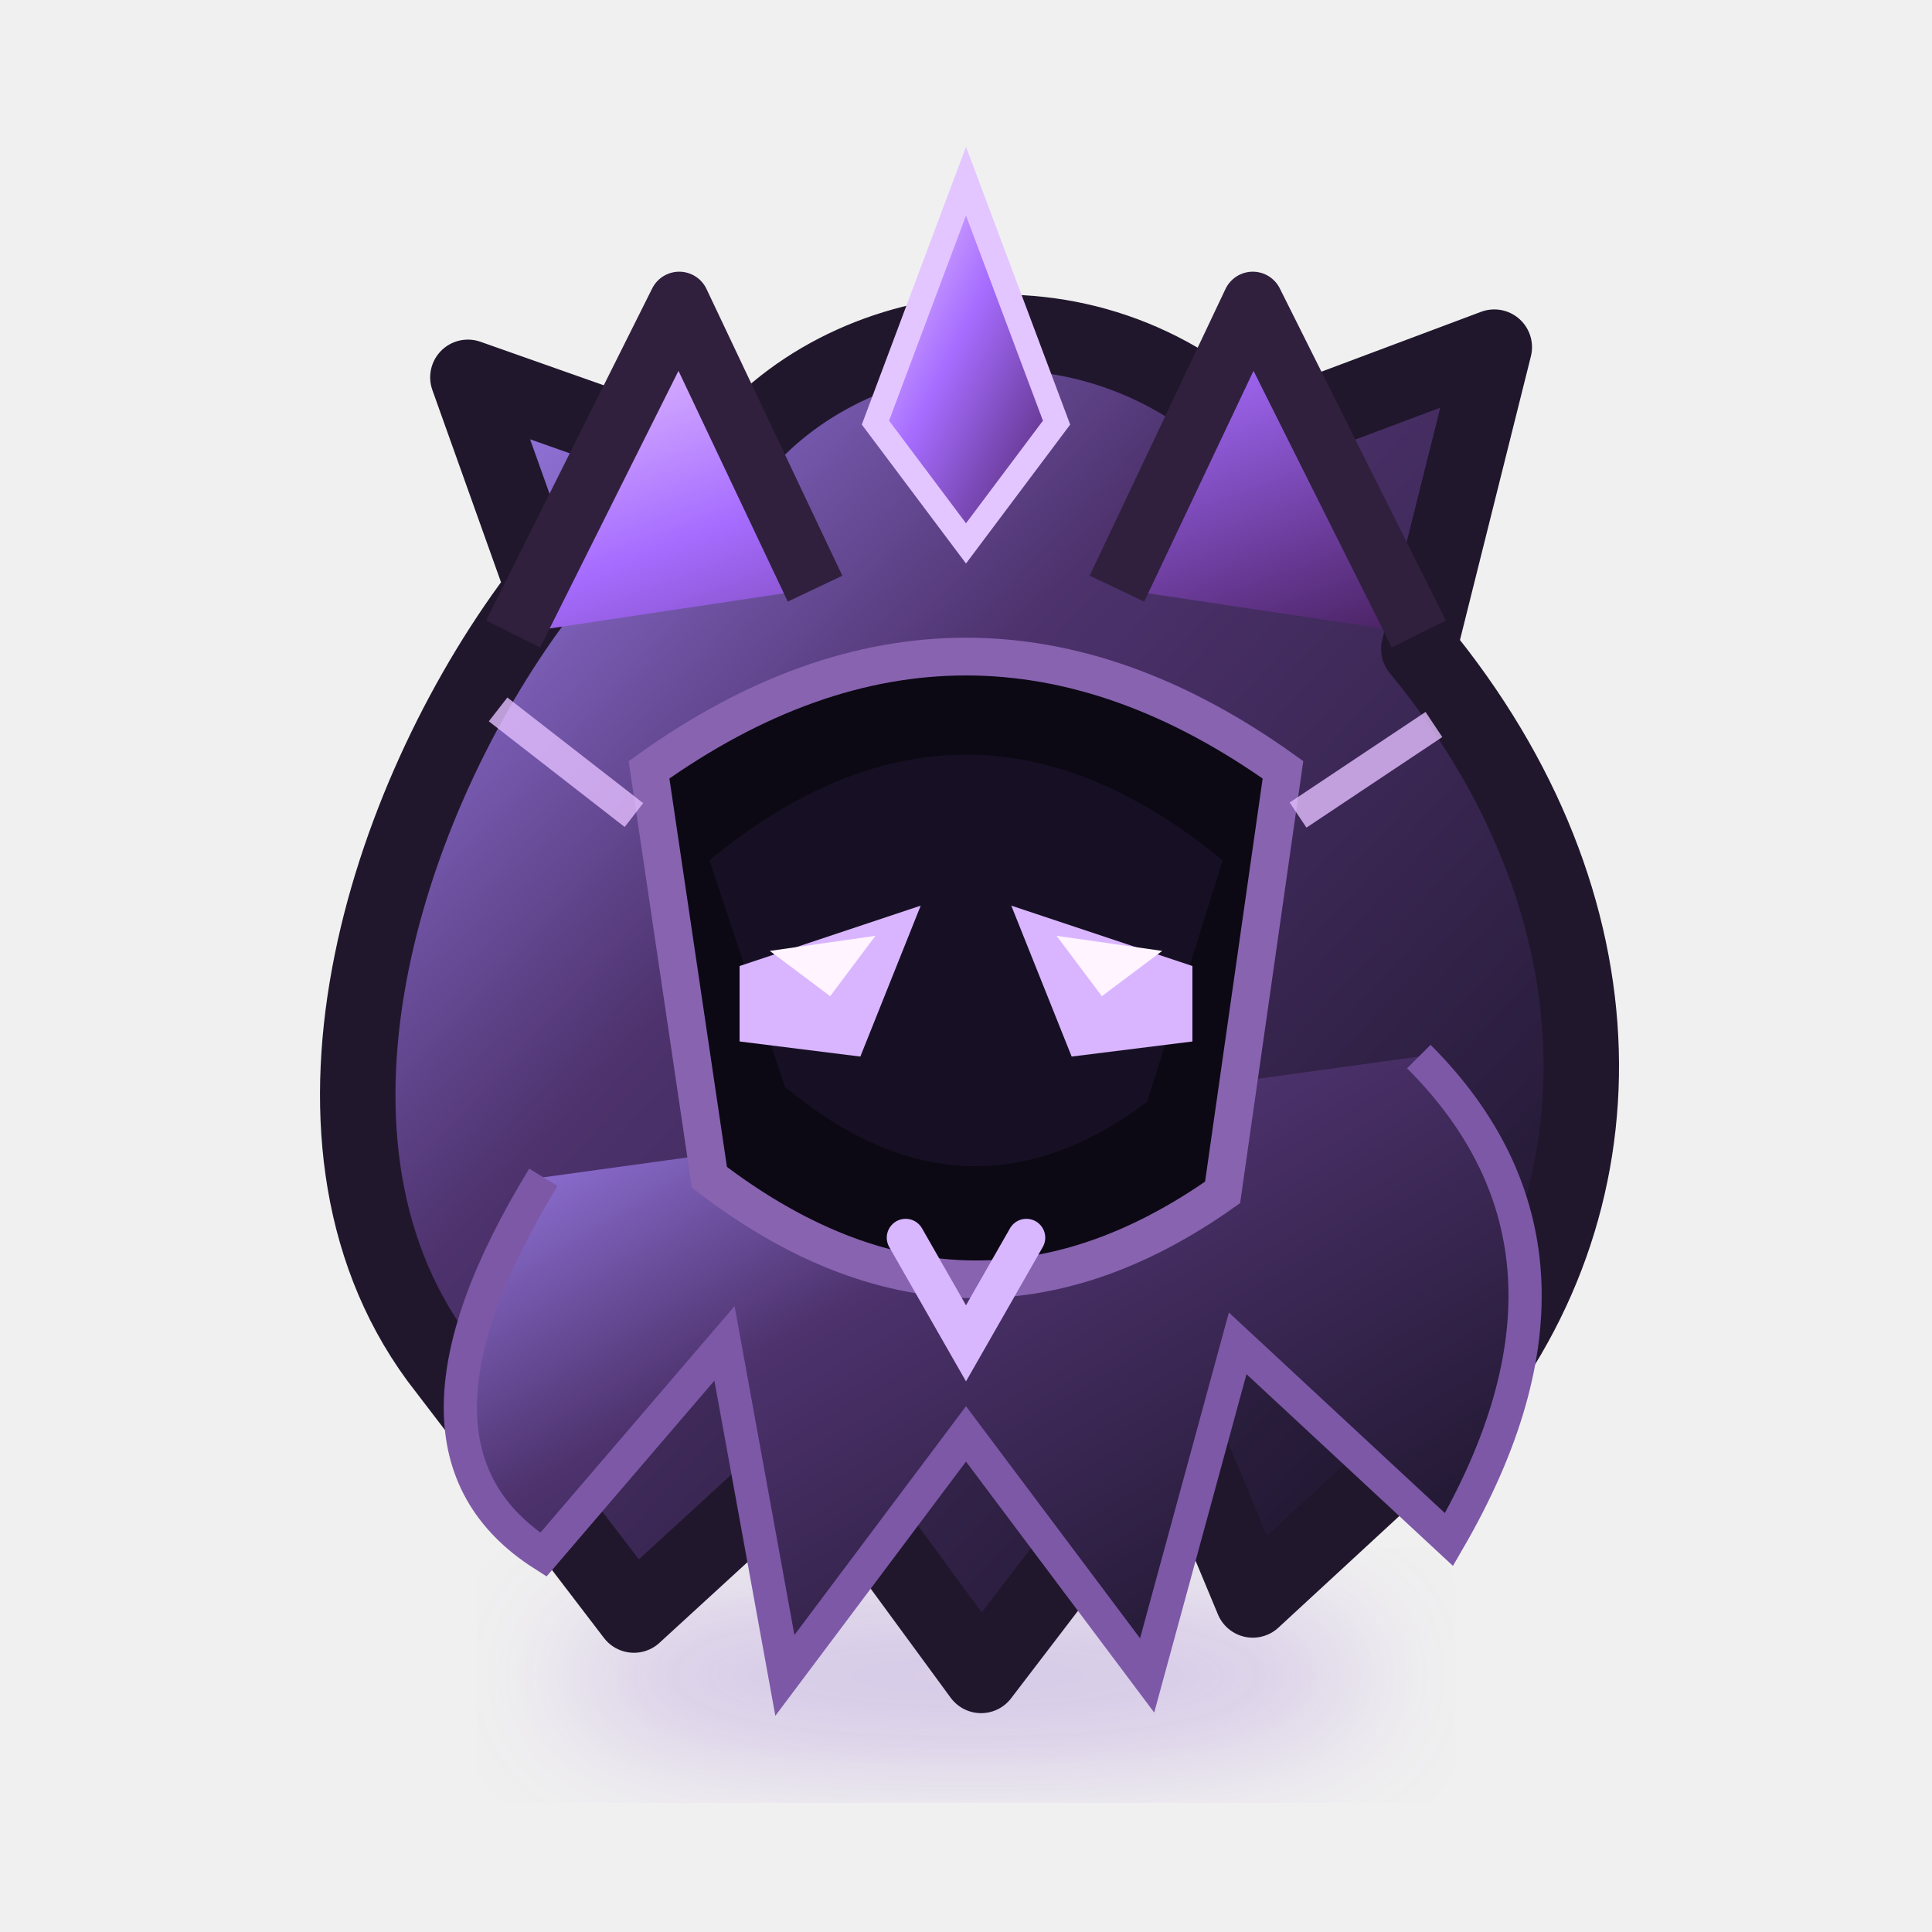
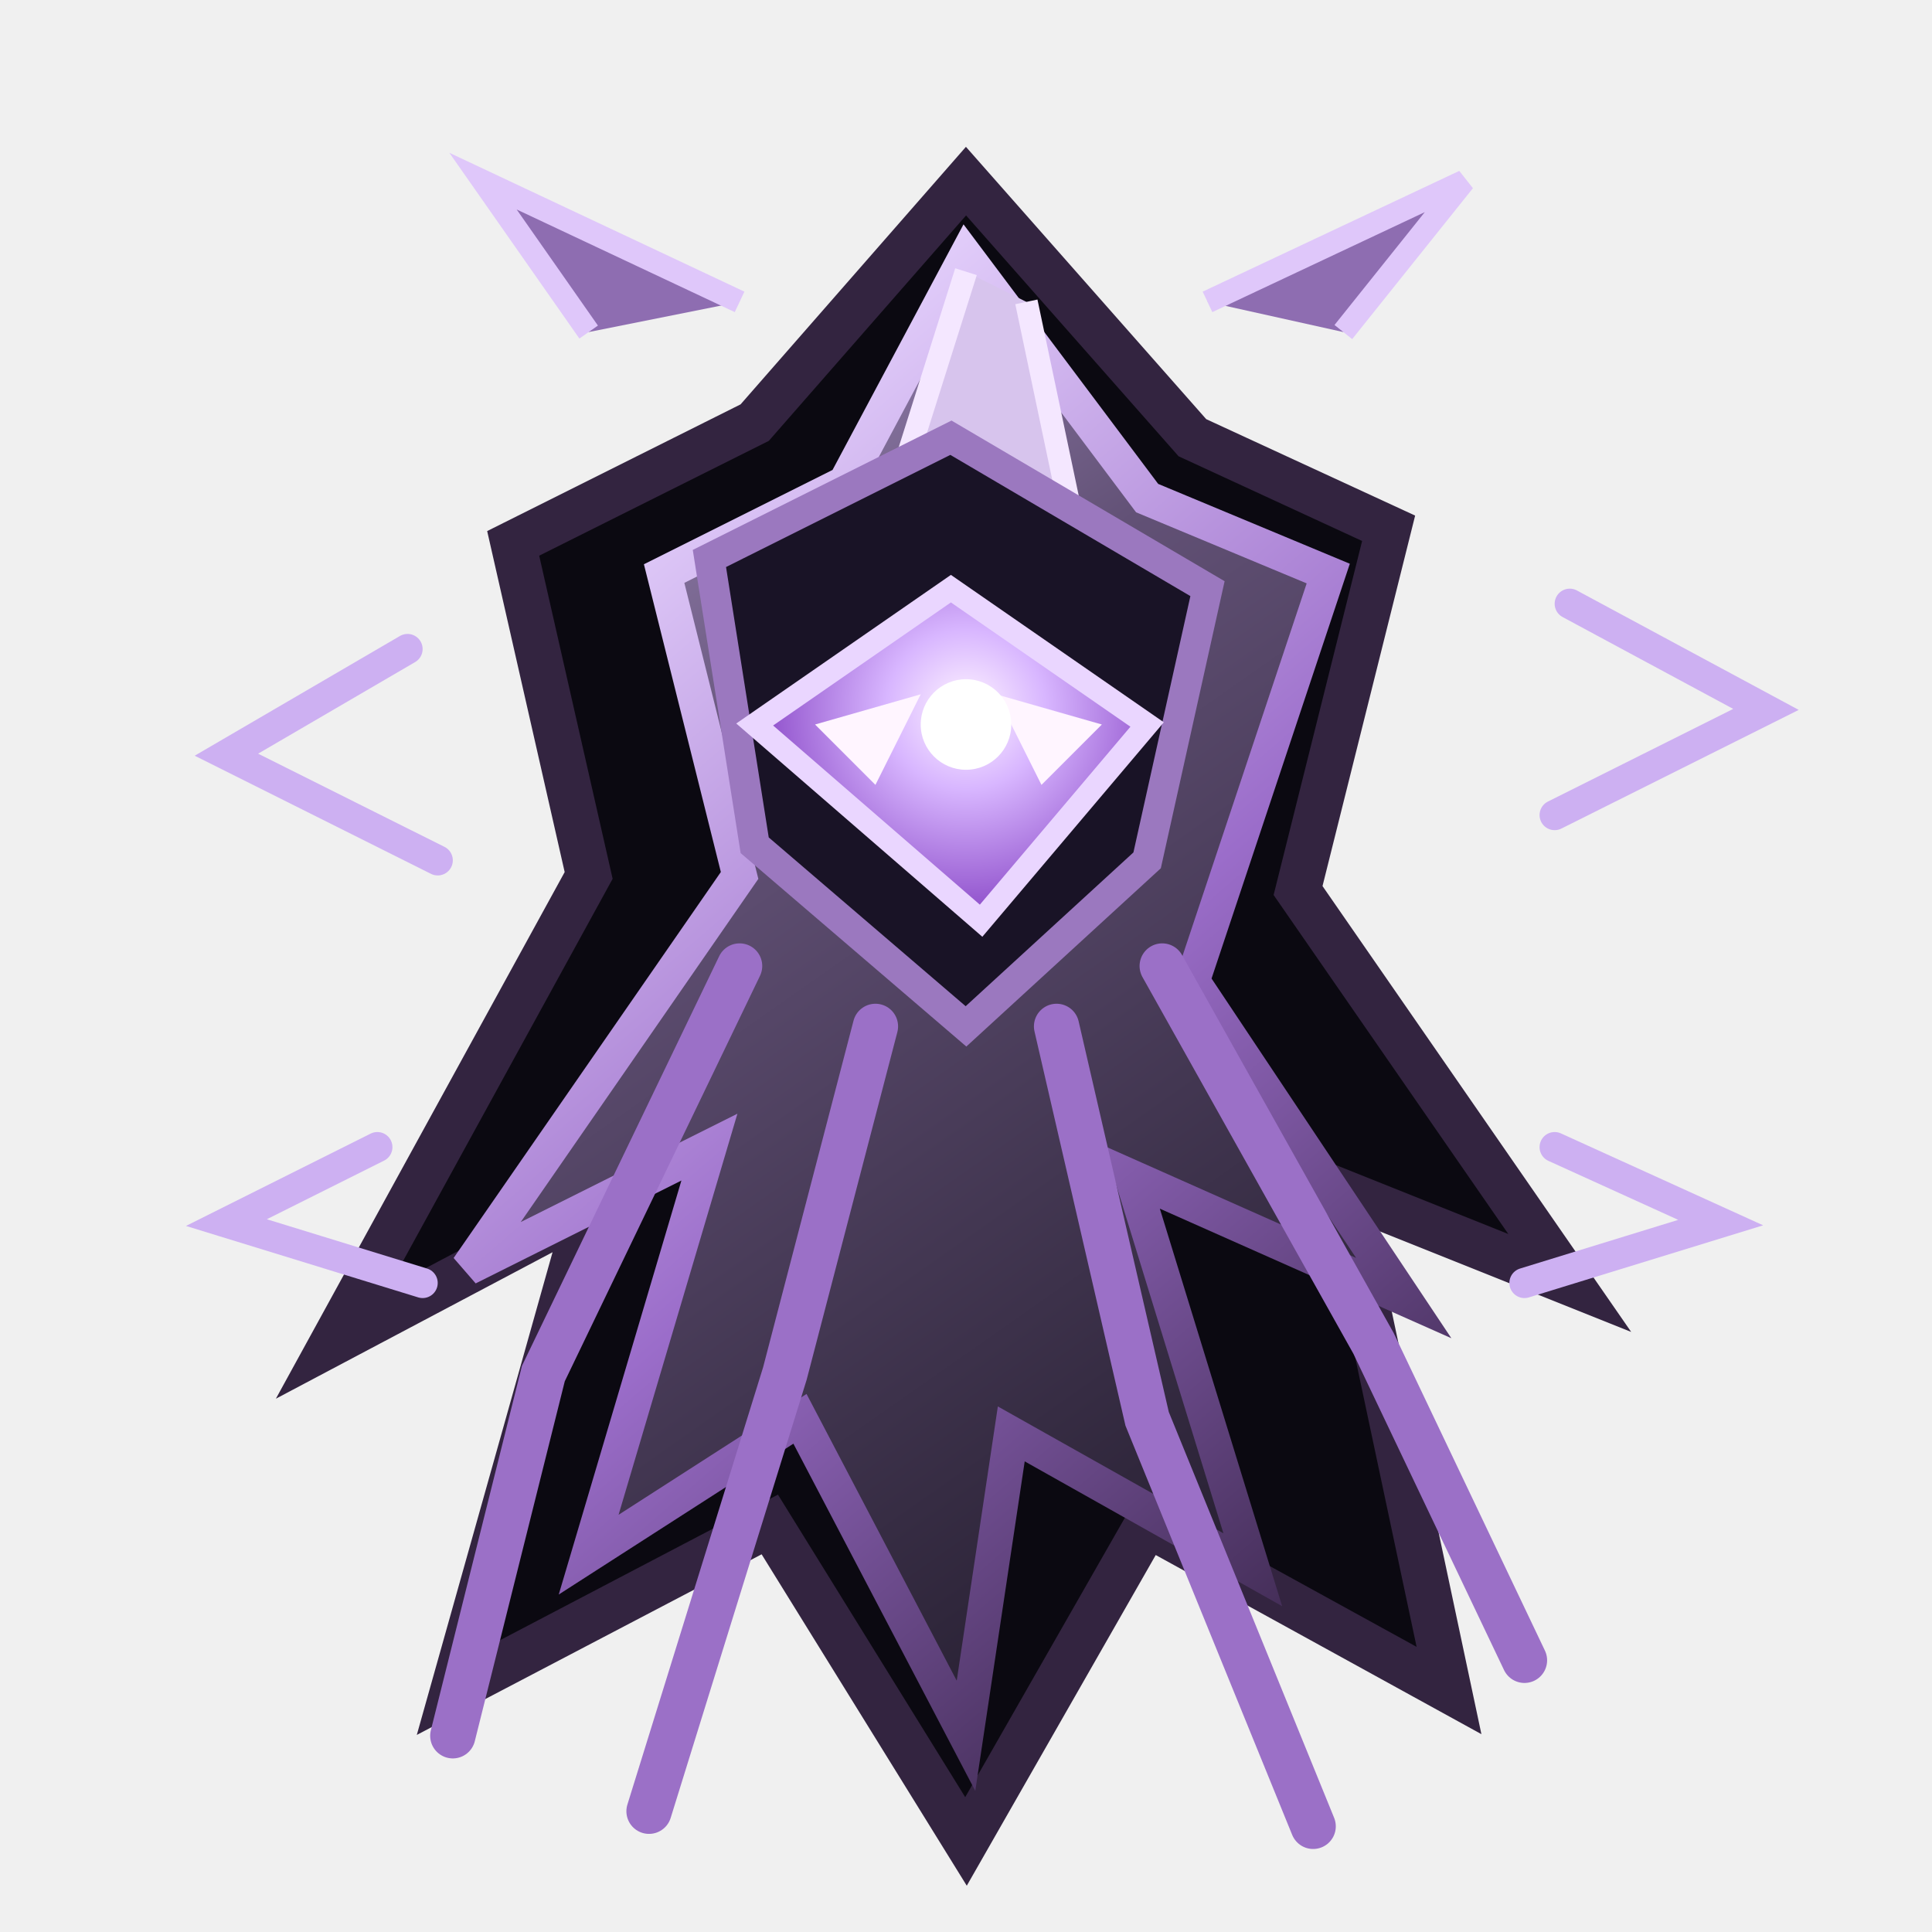
- <svg xmlns="http://www.w3.org/2000/svg" width="128" height="128" viewBox="0 0 128 128">
+ <svg xmlns="http://www.w3.org/2000/svg" viewBox="0 0 128 128" fill="none">
  <defs>
-     <linearGradient id="w" x1="0" y1="0" x2="1" y2="1">
-       <stop stop-color="#a98aff" />
-       <stop offset=".38" stop-color="#4d326d" />
-       <stop offset="1" stop-color="#14101f" />
+     <linearGradient id="cloak" x1="28" y1="18" x2="96" y2="115" gradientUnits="userSpaceOnUse">
+       <stop stop-color="#b6a0d5" />
+       <stop offset=".34" stop-color="#625176" />
+       <stop offset="1" stop-color="#17121f" />
    </linearGradient>
-     <linearGradient id="c" x1="0" y1="0" x2="1" y2="1">
-       <stop stop-color="#f4d7ff" />
-       <stop offset=".45" stop-color="#a66cff" />
-       <stop offset="1" stop-color="#48205f" />
+     <linearGradient id="edge" x1="30" y1="38" x2="92" y2="110" gradientUnits="userSpaceOnUse">
+       <stop stop-color="#e9d7ff" />
+       <stop offset=".5" stop-color="#9b6dca" />
+       <stop offset="1" stop-color="#352344" />
    </linearGradient>
-     <filter id="g">
-       <feGaussianBlur stdDeviation="4" />
-     </filter>
+     <radialGradient id="core" cx="0" cy="0" r="1" gradientTransform="matrix(0 24 -24 0 64 47)" gradientUnits="userSpaceOnUse">
+       <stop stop-color="#fff5ff" />
+       <stop offset=".22" stop-color="#d8b6ff" />
+       <stop offset=".58" stop-color="#8b4ac8" />
+       <stop offset="1" stop-color="#3c1d5b" />
+     </radialGradient>
  </defs>
-   <ellipse cx="64" cy="111" rx="27" ry="7" fill="#7d44c9" opacity=".22" filter="url(#g)" />
-   <path d="M29 90 C18 75 26 52 36 39 L31 25 L48 31 C55 21 72 18 83 29 L99 23 L94 43 C108 60 108 80 96 94 L83 106 L78 94 L65 111 L54 96 L42 107 Z" fill="url(#w)" stroke="#21172d" stroke-width="5" stroke-linejoin="round" />
-   <path d="M36 78 Q25 96 36 103 L48 89 L52 111 L64 95 L76 111 L82 89 L96 102 Q107 83 94 70" fill="url(#w)" stroke="#7c58a7" stroke-width="2.2" />
-   <path d="M34 42 L45 20 L54 39 M94 42 L83 20 L74 39" fill="url(#c)" stroke="#30203e" stroke-width="4" stroke-linejoin="round" />
-   <path d="M43 51 Q64 36 85 51 L81 79 Q64 91 47 78 Z" fill="#0c0914" stroke="#8863b0" stroke-width="2.5" />
-   <path d="M47 57 Q64 43 81 57 L76 73 Q64 82 52 72 Z" fill="#171024" />
-   <path d="M49 64 L61 60 L57 70 L49 69 Z M79 64 L67 60 L71 70 L79 69 Z" fill="#d9b5ff" />
-   <path d="M51 63 L58 62 L55 66 Z M77 63 L70 62 L73 66 Z" fill="#fff4ff" />
-   <path d="M60 82 L64 89 L68 82" fill="none" stroke="#d8b7ff" stroke-width="2.5" stroke-linecap="round" />
-   <path d="M33 47 L42 54 M95 48 L86 54" stroke="#e3beff" stroke-width="2" opacity=".8" />
-   <path d="M58 28 L64 12 L70 28 L64 36 Z" fill="url(#c)" stroke="#e3c6ff" stroke-width="1.6" />
+   <path d="M64 12 79 29 92 35 86 59 104 85 89 79 96 112 76 101 64 122 51 101 30 112 39 80 22 89 39 58 34 36 50 28Z" fill="#0b0911" stroke="#332440" stroke-width="3" />
+   <path d="M64 17 76 33 88 38 79 65 93 86 75 78 83 104 67 95 64 115 53 94 39 103 47 76 31 84 49 58 44 38 56 32Z" fill="url(#cloak)" stroke="url(#edge)" stroke-width="2.3" />
+   <path d="M64 18 58 37 64 31 72 39 68 20" fill="#d7c4ed" stroke="#f4e7ff" stroke-width="1.5" />
+   <path d="M47 37 63 29 80 39 76 57 64 68 50 56Z" fill="#191326" stroke="#9b78bf" stroke-width="2" />
+   <path d="M50 48 63 39 76 48 65 61Z" fill="url(#core)" stroke="#ead6ff" stroke-width="1.5" />
+   <path d="M54 48 61 46 58 52Z M73 48 66 46 69 52Z" fill="#fff5ff" />
+   <path d="M49 64 36 91 30 115 M77 64 91 89 101 110 M58 68 52 91 43 120 M70 68 76 94 87 121" stroke="#9b70c7" stroke-width="3" stroke-linecap="round" />
+   <path d="m27 43-12 7 14 7m75-17 13 7-14 7M25 76l-10 5 13 4m75-9 11 5-13 4" stroke="#cdb0f2" stroke-width="2" stroke-linecap="round" />
+   <path d="m39 22-7-10 17 8m40 2 8-10-17 8" fill="#8e6db1" stroke="#dfc7fa" stroke-width="1.5" />
+   <circle cx="64" cy="48" r="3" fill="#fff" />
</svg>
